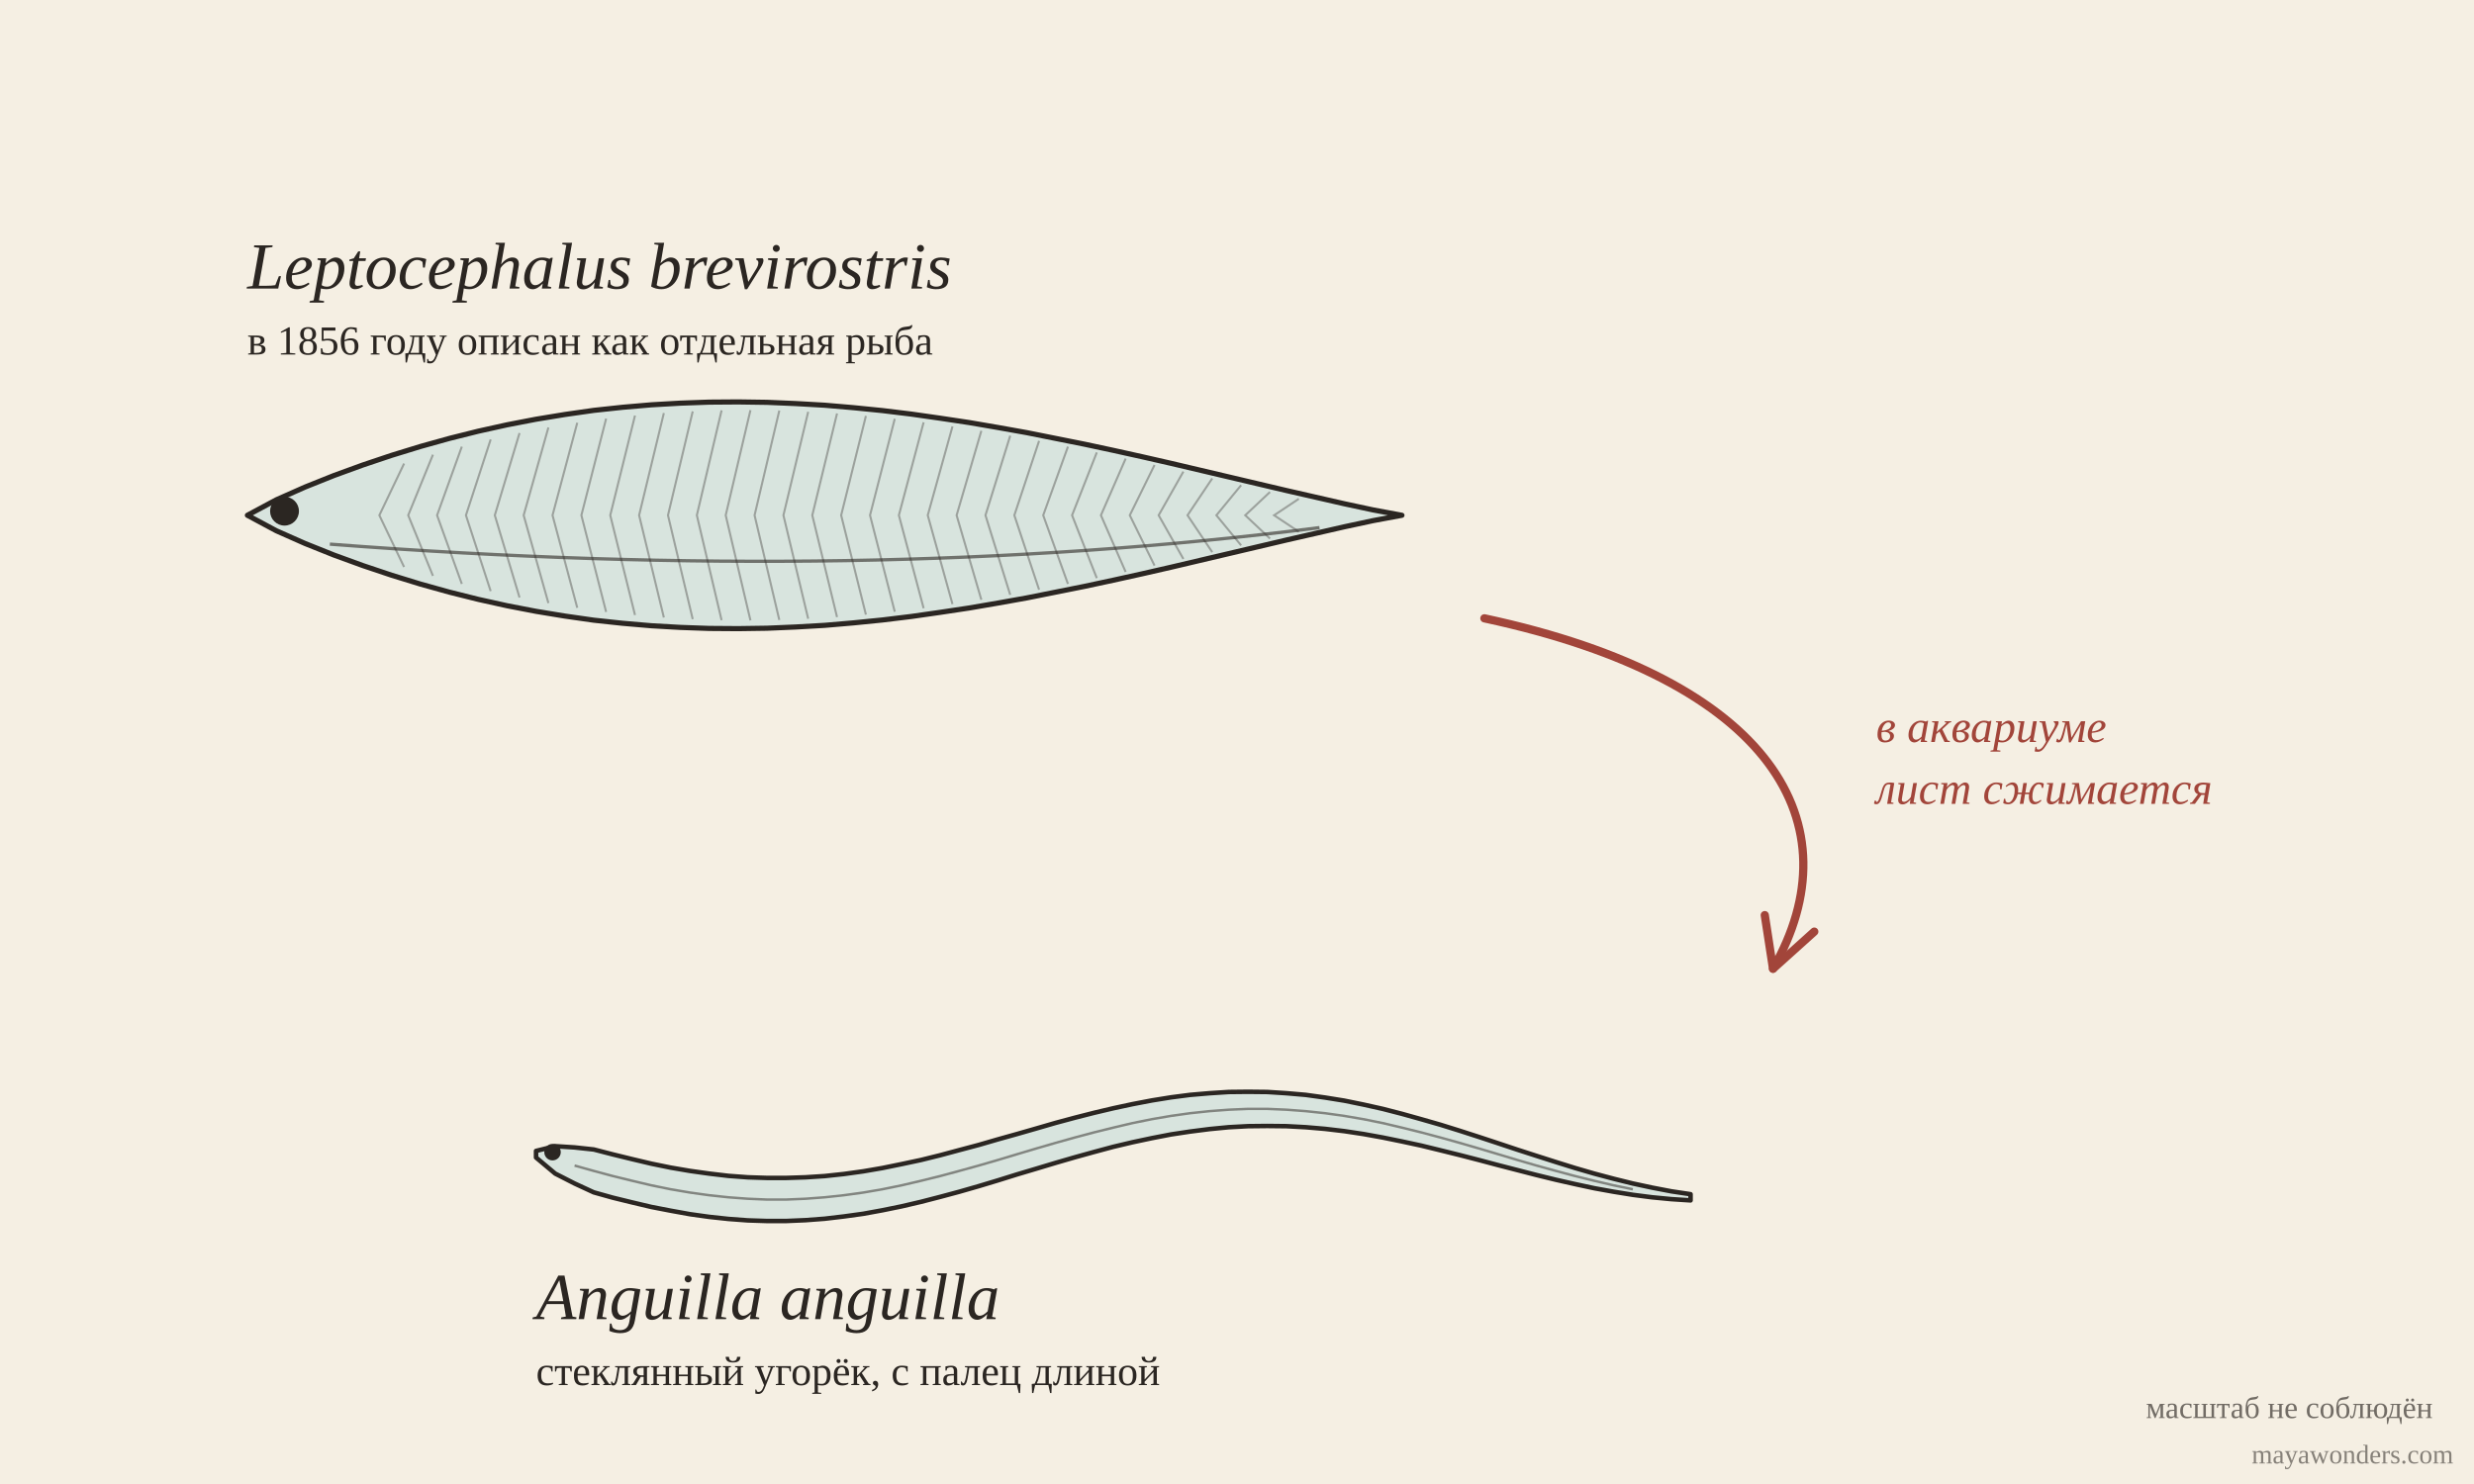
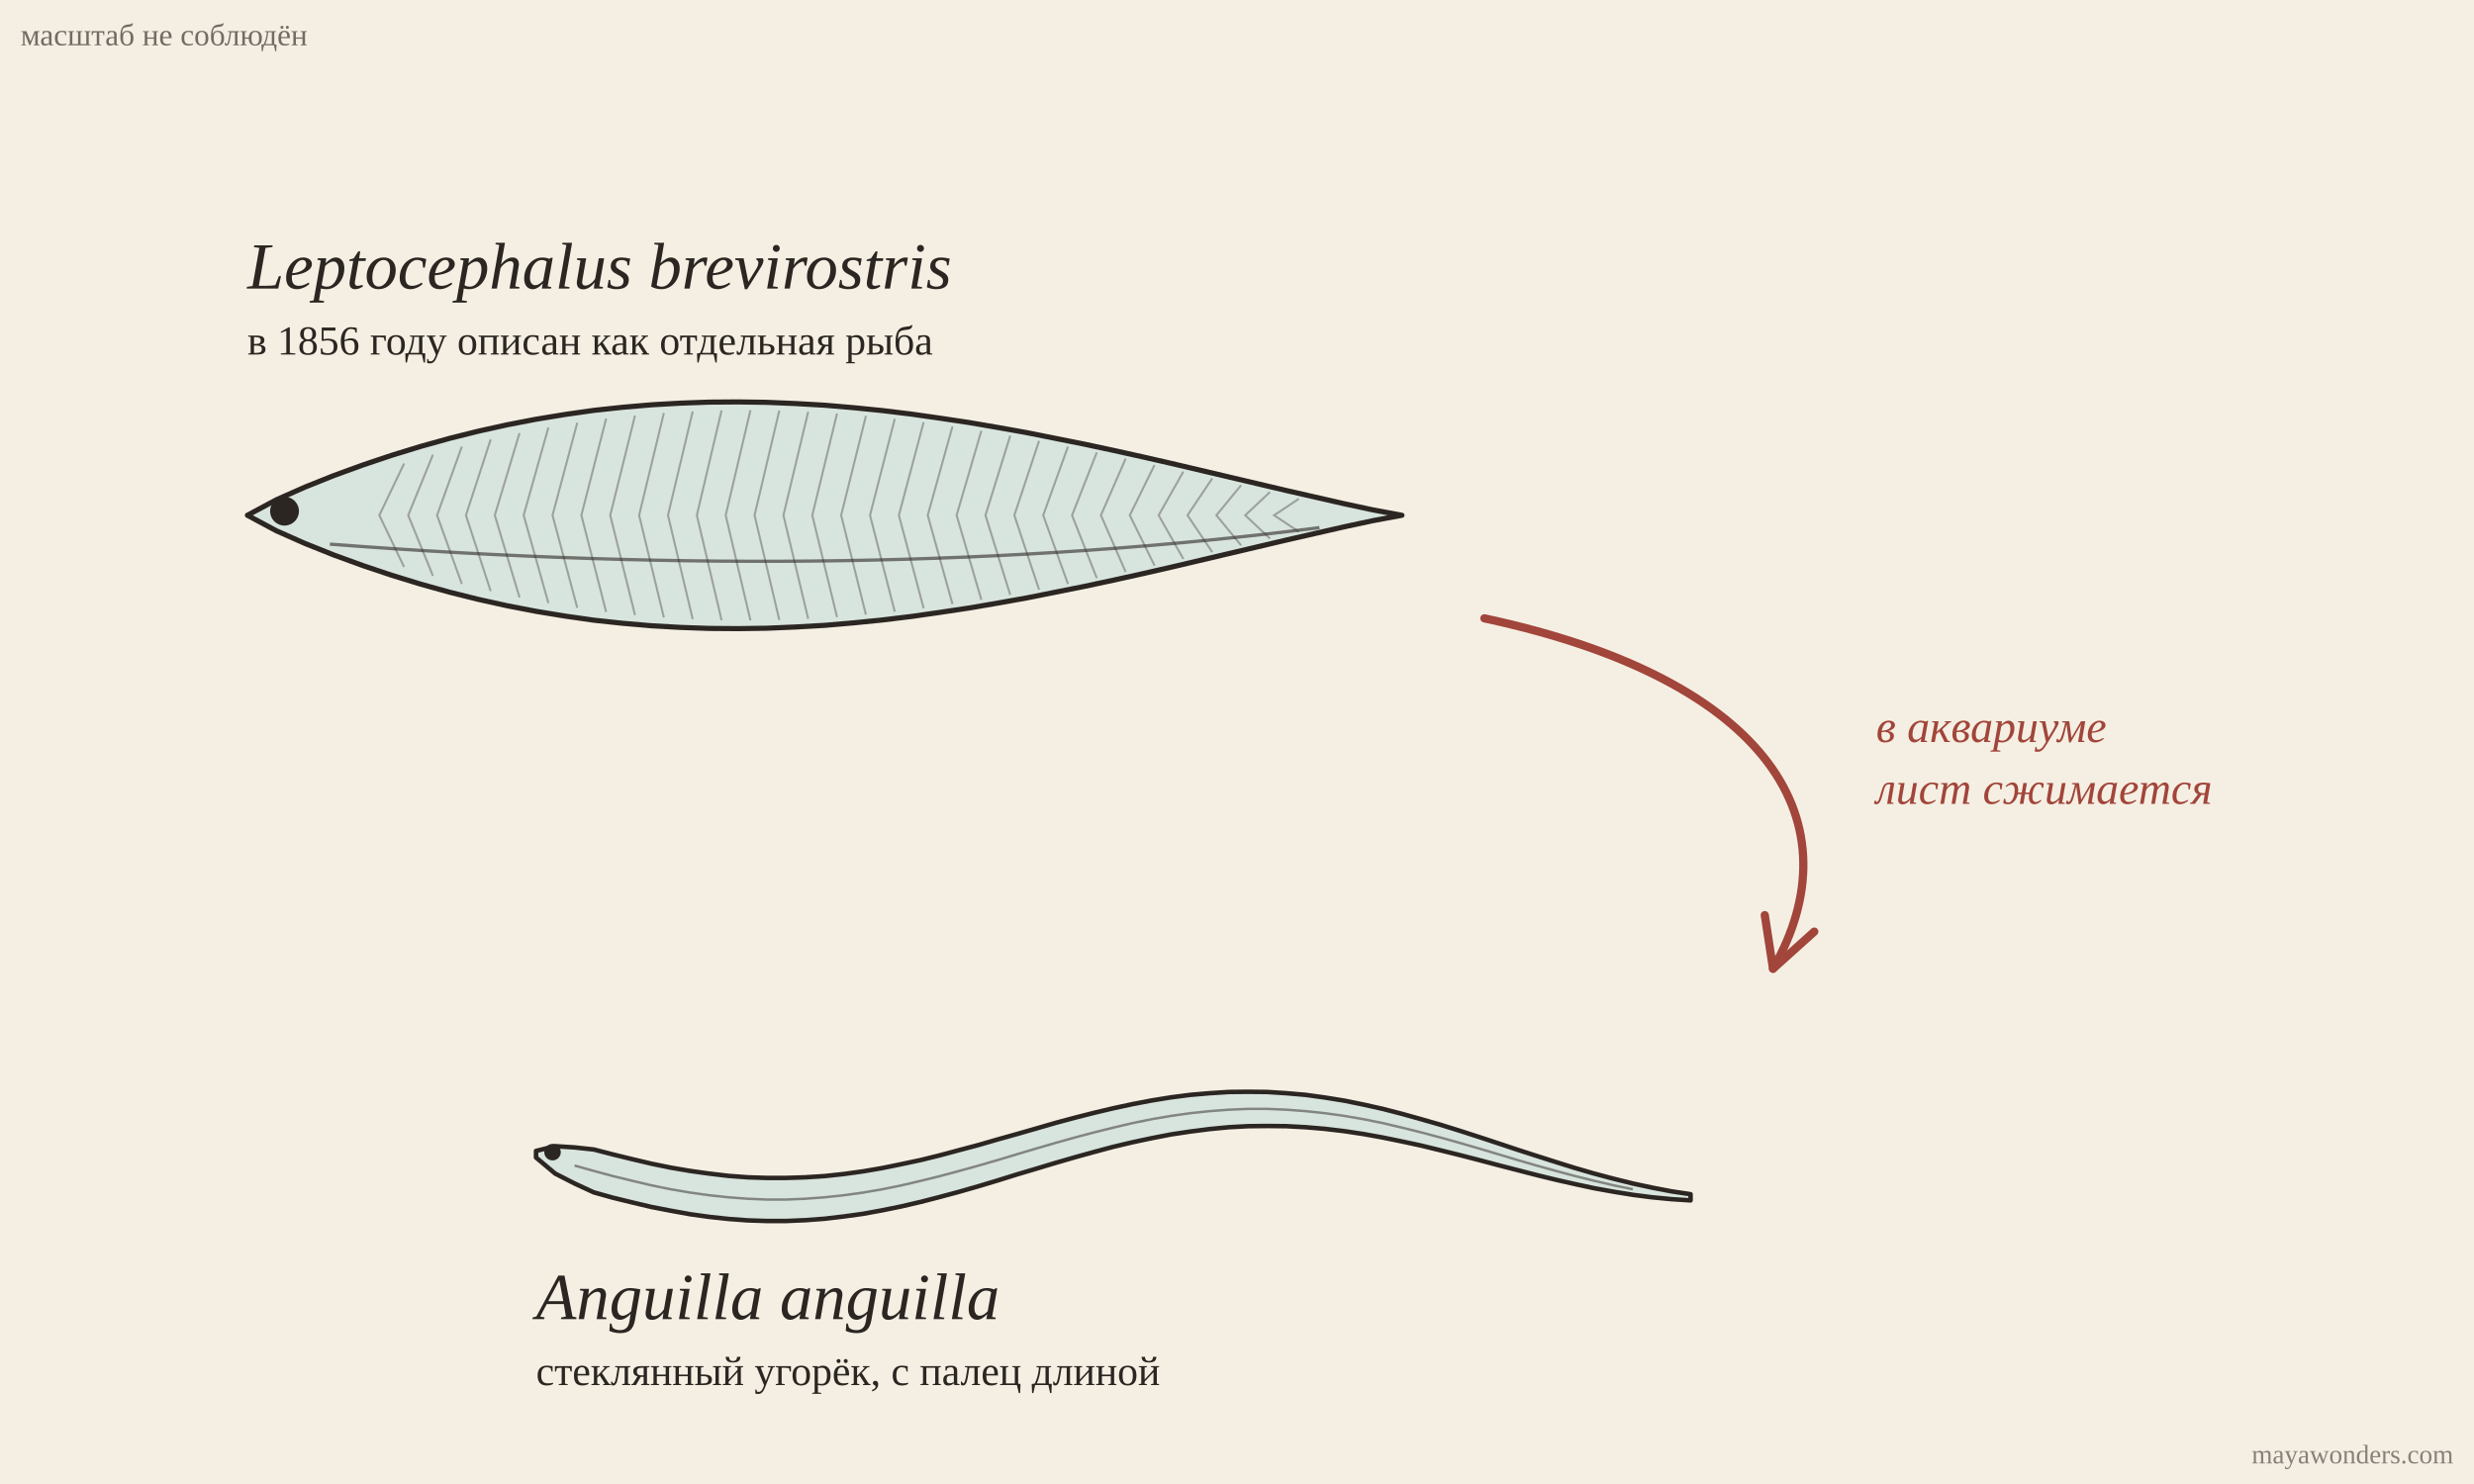
<svg xmlns="http://www.w3.org/2000/svg" viewBox="0 0 1200 720" width="1200" height="720" role="img" aria-label="Личинка угря, прозрачный лист с глазом, и стеклянный угорёк, в которого она превращается">
  <rect width="1200" height="720" fill="#f5efe3" />
  <path d="M 120.0 250.0 L 134.0 242.5 L 148.0 236.3 L 162.0 230.7 L 176.0 225.6 L 190.0 220.9 L 204.0 216.6 L 218.0 212.7 L 232.0 209.2 L 246.0 206.1 L 260.0 203.4 L 274.0 201.1 L 288.0 199.1 L 302.0 197.6 L 316.0 196.4 L 330.0 195.6 L 344.0 195.1 L 358.0 195.0 L 372.0 195.2 L 386.0 195.8 L 400.0 196.6 L 414.0 197.8 L 428.0 199.2 L 442.0 200.9 L 456.0 202.9 L 470.0 205.0 L 484.0 207.4 L 498.0 209.9 L 512.0 212.7 L 526.0 215.5 L 540.0 218.5 L 554.0 221.6 L 568.0 224.8 L 582.0 228.1 L 596.0 231.4 L 610.0 234.7 L 624.0 238.0 L 638.0 241.2 L 652.0 244.4 L 666.0 247.4 L 680.0 250.0 L 680.0 250.0 L 666.0 252.6 L 652.0 255.6 L 638.0 258.8 L 624.0 262.0 L 610.0 265.3 L 596.0 268.6 L 582.0 271.9 L 568.0 275.2 L 554.0 278.4 L 540.0 281.5 L 526.0 284.5 L 512.0 287.3 L 498.0 290.1 L 484.0 292.6 L 470.0 295.0 L 456.0 297.1 L 442.0 299.1 L 428.0 300.8 L 414.0 302.2 L 400.0 303.4 L 386.0 304.2 L 372.0 304.8 L 358.0 305.0 L 344.0 304.9 L 330.0 304.4 L 316.0 303.6 L 302.0 302.4 L 288.0 300.9 L 274.0 298.9 L 260.0 296.6 L 246.0 293.9 L 232.0 290.8 L 218.0 287.3 L 204.0 283.4 L 190.0 279.1 L 176.0 274.4 L 162.0 269.3 L 148.0 263.7 L 134.0 257.5 L 120.0 250.0 Z" fill="#cfe0dc" fill-opacity="0.75" stroke="#2b2622" stroke-width="2.5" stroke-linejoin="round" />
  <path d="M 196.0 224.9 L 184.0 250.0 L 196.0 275.1" fill="none" stroke="#2b2622" stroke-width="1" opacity="0.35" />
  <path d="M 210.0 220.6 L 198.0 250.0 L 210.0 279.4" fill="none" stroke="#2b2622" stroke-width="1" opacity="0.35" />
  <path d="M 224.0 216.7 L 212.0 250.0 L 224.0 283.3" fill="none" stroke="#2b2622" stroke-width="1" opacity="0.35" />
  <path d="M 238.0 213.2 L 226.0 250.0 L 238.0 286.8" fill="none" stroke="#2b2622" stroke-width="1" opacity="0.35" />
  <path d="M 252.0 210.1 L 240.0 250.0 L 252.0 289.9" fill="none" stroke="#2b2622" stroke-width="1" opacity="0.35" />
  <path d="M 266.0 207.4 L 254.0 250.0 L 266.0 292.6" fill="none" stroke="#2b2622" stroke-width="1" opacity="0.35" />
  <path d="M 280.0 205.1 L 268.0 250.0 L 280.0 294.9" fill="none" stroke="#2b2622" stroke-width="1" opacity="0.35" />
  <path d="M 294.0 203.1 L 282.0 250.0 L 294.0 296.9" fill="none" stroke="#2b2622" stroke-width="1" opacity="0.35" />
  <path d="M 308.0 201.6 L 296.0 250.0 L 308.0 298.4" fill="none" stroke="#2b2622" stroke-width="1" opacity="0.35" />
  <path d="M 322.0 200.4 L 310.0 250.0 L 322.0 299.6" fill="none" stroke="#2b2622" stroke-width="1" opacity="0.35" />
  <path d="M 336.0 199.6 L 324.0 250.0 L 336.0 300.4" fill="none" stroke="#2b2622" stroke-width="1" opacity="0.35" />
  <path d="M 350.0 199.1 L 338.0 250.0 L 350.0 300.9" fill="none" stroke="#2b2622" stroke-width="1" opacity="0.35" />
  <path d="M 364.0 199.0 L 352.0 250.0 L 364.0 301.0" fill="none" stroke="#2b2622" stroke-width="1" opacity="0.35" />
  <path d="M 378.0 199.2 L 366.0 250.0 L 378.0 300.8" fill="none" stroke="#2b2622" stroke-width="1" opacity="0.35" />
  <path d="M 392.0 199.8 L 380.0 250.0 L 392.0 300.2" fill="none" stroke="#2b2622" stroke-width="1" opacity="0.35" />
  <path d="M 406.0 200.6 L 394.0 250.0 L 406.0 299.4" fill="none" stroke="#2b2622" stroke-width="1" opacity="0.35" />
  <path d="M 420.0 201.8 L 408.0 250.0 L 420.0 298.2" fill="none" stroke="#2b2622" stroke-width="1" opacity="0.35" />
  <path d="M 434.0 203.2 L 422.0 250.0 L 434.0 296.8" fill="none" stroke="#2b2622" stroke-width="1" opacity="0.35" />
  <path d="M 448.0 204.9 L 436.0 250.0 L 448.0 295.1" fill="none" stroke="#2b2622" stroke-width="1" opacity="0.35" />
  <path d="M 462.0 206.9 L 450.0 250.0 L 462.0 293.1" fill="none" stroke="#2b2622" stroke-width="1" opacity="0.35" />
  <path d="M 476.0 209.0 L 464.0 250.0 L 476.0 291.0" fill="none" stroke="#2b2622" stroke-width="1" opacity="0.35" />
  <path d="M 490.0 211.4 L 478.0 250.0 L 490.0 288.6" fill="none" stroke="#2b2622" stroke-width="1" opacity="0.35" />
  <path d="M 504.0 213.9 L 492.0 250.0 L 504.0 286.1" fill="none" stroke="#2b2622" stroke-width="1" opacity="0.35" />
  <path d="M 518.0 216.7 L 506.0 250.0 L 518.0 283.3" fill="none" stroke="#2b2622" stroke-width="1" opacity="0.35" />
  <path d="M 532.0 219.5 L 520.0 250.0 L 532.0 280.5" fill="none" stroke="#2b2622" stroke-width="1" opacity="0.35" />
  <path d="M 546.0 222.5 L 534.0 250.0 L 546.0 277.5" fill="none" stroke="#2b2622" stroke-width="1" opacity="0.35" />
  <path d="M 560.0 225.6 L 548.0 250.0 L 560.0 274.4" fill="none" stroke="#2b2622" stroke-width="1" opacity="0.35" />
  <path d="M 574.0 228.8 L 562.0 250.0 L 574.0 271.2" fill="none" stroke="#2b2622" stroke-width="1" opacity="0.35" />
  <path d="M 588.0 232.1 L 576.0 250.0 L 588.0 267.9" fill="none" stroke="#2b2622" stroke-width="1" opacity="0.35" />
  <path d="M 602.0 235.4 L 590.0 250.0 L 602.0 264.6" fill="none" stroke="#2b2622" stroke-width="1" opacity="0.35" />
  <path d="M 616.0 238.7 L 604.0 250.0 L 616.0 261.3" fill="none" stroke="#2b2622" stroke-width="1" opacity="0.35" />
  <path d="M 630.0 242.0 L 618.0 250.0 L 630.0 258.0" fill="none" stroke="#2b2622" stroke-width="1" opacity="0.35" />
  <path d="M 160 264 Q 420 284 640 256" fill="none" stroke="#2b2622" stroke-width="1.6" opacity="0.6" />
  <circle cx="138" cy="248" r="7" fill="#2b2622" />
  <text x="120" y="140" font-family="Georgia, 'Times New Roman', serif" font-size="32" font-style="italic" fill="#2b2622">Leptocephalus brevirostris</text>
  <text x="120" y="172" font-family="Georgia, 'Times New Roman', serif" font-size="20" fill="#2b2622">в 1856 году описан как отдельная рыба</text>
  <path d="M 720 300 C 860 330 900 400 860 470" fill="none" stroke="#a2453a" stroke-width="4" stroke-linecap="round" />
  <path d="M 860 470 l -4 -26 m 4 26 l 20 -18" fill="none" stroke="#a2453a" stroke-width="4" stroke-linecap="round" />
  <text x="910" y="360" font-family="Georgia, 'Times New Roman', serif" font-size="22" font-style="italic" fill="#a2453a">в аквариуме</text>
  <text x="910" y="390" font-family="Georgia, 'Times New Roman', serif" font-size="22" font-style="italic" fill="#a2453a">лист сжимается</text>
  <path d="M 260.0 558.4 L 269.3 556.1 L 278.7 556.7 L 288.0 557.7 L 297.3 560.1 L 306.7 562.4 L 316.0 564.6 L 325.3 566.5 L 334.7 568.1 L 344.0 569.4 L 353.3 570.5 L 362.7 571.2 L 372.0 571.5 L 381.3 571.5 L 390.7 571.2 L 400.0 570.6 L 409.3 569.6 L 418.7 568.3 L 428.0 566.7 L 437.3 564.8 L 446.7 562.8 L 456.0 560.5 L 465.3 558.0 L 474.7 555.5 L 484.0 552.8 L 493.3 550.2 L 502.7 547.5 L 512.0 544.8 L 521.3 542.3 L 530.7 539.9 L 540.0 537.7 L 549.3 535.7 L 558.7 533.9 L 568.0 532.4 L 577.3 531.2 L 586.7 530.4 L 596.0 529.8 L 605.3 529.7 L 614.7 529.8 L 624.0 530.4 L 633.3 531.2 L 642.7 532.5 L 652.0 534.0 L 661.3 535.9 L 670.7 538.0 L 680.0 540.4 L 689.3 543.0 L 698.7 545.7 L 708.0 548.6 L 717.3 551.6 L 726.7 554.7 L 736.0 557.8 L 745.3 560.8 L 754.7 563.8 L 764.0 566.7 L 773.3 569.4 L 782.7 571.9 L 792.0 574.2 L 801.3 576.2 L 810.7 578.0 L 820.0 579.4 L 820.0 582.4 L 810.7 581.8 L 801.3 580.9 L 792.0 579.7 L 782.7 578.2 L 773.3 576.5 L 764.0 574.5 L 754.7 572.4 L 745.3 570.1 L 736.0 567.7 L 726.7 565.3 L 717.3 562.8 L 708.0 560.4 L 698.7 558.1 L 689.3 555.8 L 680.0 553.8 L 670.7 551.9 L 661.3 550.2 L 652.0 548.8 L 642.7 547.7 L 633.3 546.9 L 624.0 546.4 L 614.7 546.3 L 605.3 546.4 L 596.0 546.9 L 586.7 547.8 L 577.3 549.0 L 568.0 550.4 L 558.7 552.2 L 549.3 554.2 L 540.0 556.4 L 530.7 558.9 L 521.3 561.5 L 512.0 564.2 L 502.7 567.0 L 493.3 569.8 L 484.0 572.7 L 474.7 575.5 L 465.3 578.2 L 456.0 580.7 L 446.7 583.1 L 437.3 585.3 L 428.0 587.2 L 418.7 588.9 L 409.3 590.2 L 400.0 591.3 L 390.7 592.0 L 381.3 592.4 L 372.0 592.4 L 362.7 592.1 L 353.3 591.4 L 344.0 590.4 L 334.7 589.1 L 325.3 587.4 L 316.0 585.6 L 306.7 583.4 L 297.3 581.1 L 288.0 578.5 L 278.7 574.2 L 269.3 569.4 L 260.0 561.6 Z" fill="#cfe0dc" fill-opacity="0.75" stroke="#2b2622" stroke-width="2.2" stroke-linejoin="round" />
  <path d="M 278.7 565.5 L 288.0 568.1 L 297.3 570.6 L 306.7 572.9 L 316.0 575.1 L 325.3 577.0 L 334.7 578.6 L 344.0 579.9 L 353.3 580.9 L 362.7 581.6 L 372.0 582.0 L 381.3 582.0 L 390.7 581.6 L 400.0 580.9 L 409.3 579.9 L 418.7 578.6 L 428.0 577.0 L 437.3 575.1 L 446.7 572.9 L 456.0 570.6 L 465.3 568.1 L 474.7 565.5 L 484.0 562.8 L 493.3 560.0 L 502.7 557.2 L 512.0 554.5 L 521.3 551.9 L 530.7 549.4 L 540.0 547.1 L 549.3 544.9 L 558.7 543.0 L 568.0 541.4 L 577.3 540.1 L 586.7 539.1 L 596.0 538.4 L 605.3 538.0 L 614.7 538.0 L 624.0 538.4 L 633.3 539.1 L 642.7 540.1 L 652.0 541.4 L 661.3 543.0 L 670.7 544.9 L 680.0 547.1 L 689.3 549.4 L 698.7 551.9 L 708.0 554.5 L 717.3 557.2 L 726.7 560.0 L 736.0 562.8 L 745.3 565.5 L 754.7 568.1 L 764.0 570.6 L 773.3 572.9 L 782.7 575.1 L 792.0 577.0" fill="none" stroke="#2b2622" stroke-width="1.2" opacity="0.5" />
  <circle cx="268" cy="559" r="4" fill="#2b2622" />
  <text x="260" y="640" font-family="Georgia, 'Times New Roman', serif" font-size="32" font-style="italic" fill="#2b2622">Anguilla anguilla</text>
  <text x="260" y="672" font-family="Georgia, 'Times New Roman', serif" font-size="20" fill="#2b2622">стеклянный угорёк, с палец длиной</text>
-   <text x="1180" y="688" text-anchor="end" font-family="Georgia, 'Times New Roman', serif" font-size="15" fill="#2b2622" opacity="0.65">масштаб не соблюдён</text>
+   <text x="10" y="22" text-anchor="start" font-family="Georgia, 'Times New Roman', serif" font-size="15" fill="#2b2622" opacity="0.65">масштаб не соблюдён</text>
  <text x="1190" y="710" text-anchor="end" font-family="Georgia, 'Times New Roman', serif" font-size="13" fill="#2b2622" opacity="0.55">mayawonders.com</text>
</svg>
